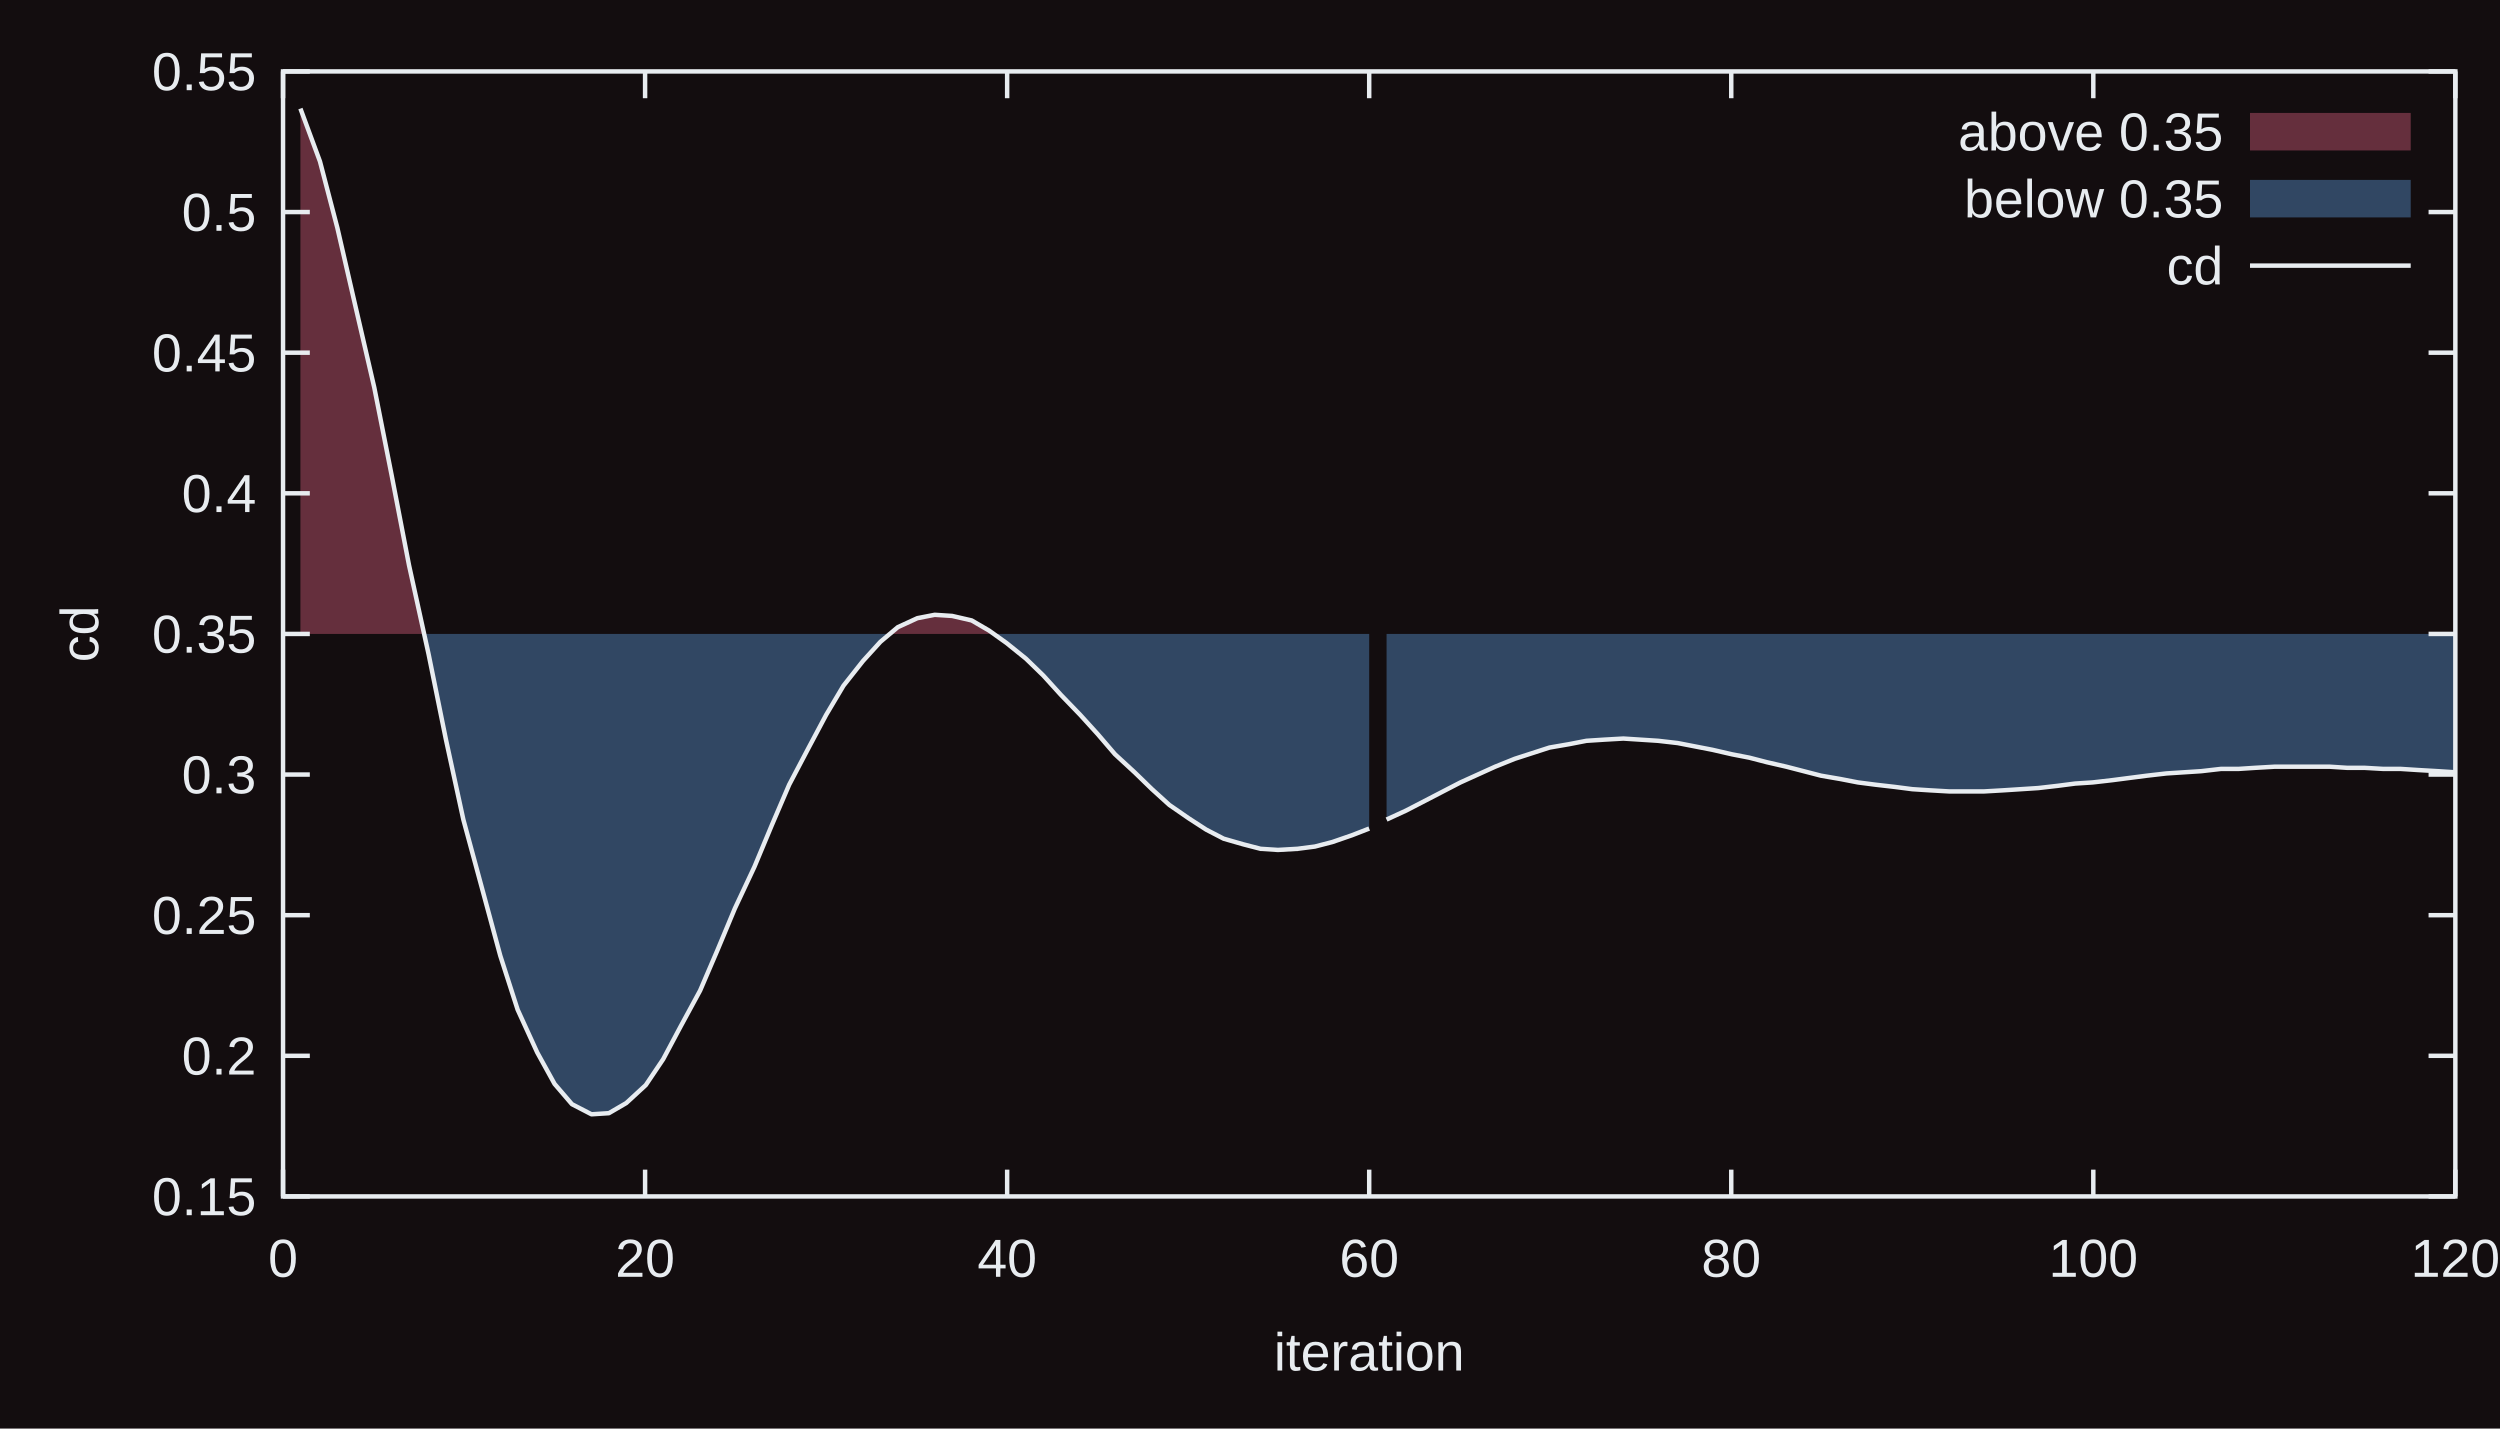
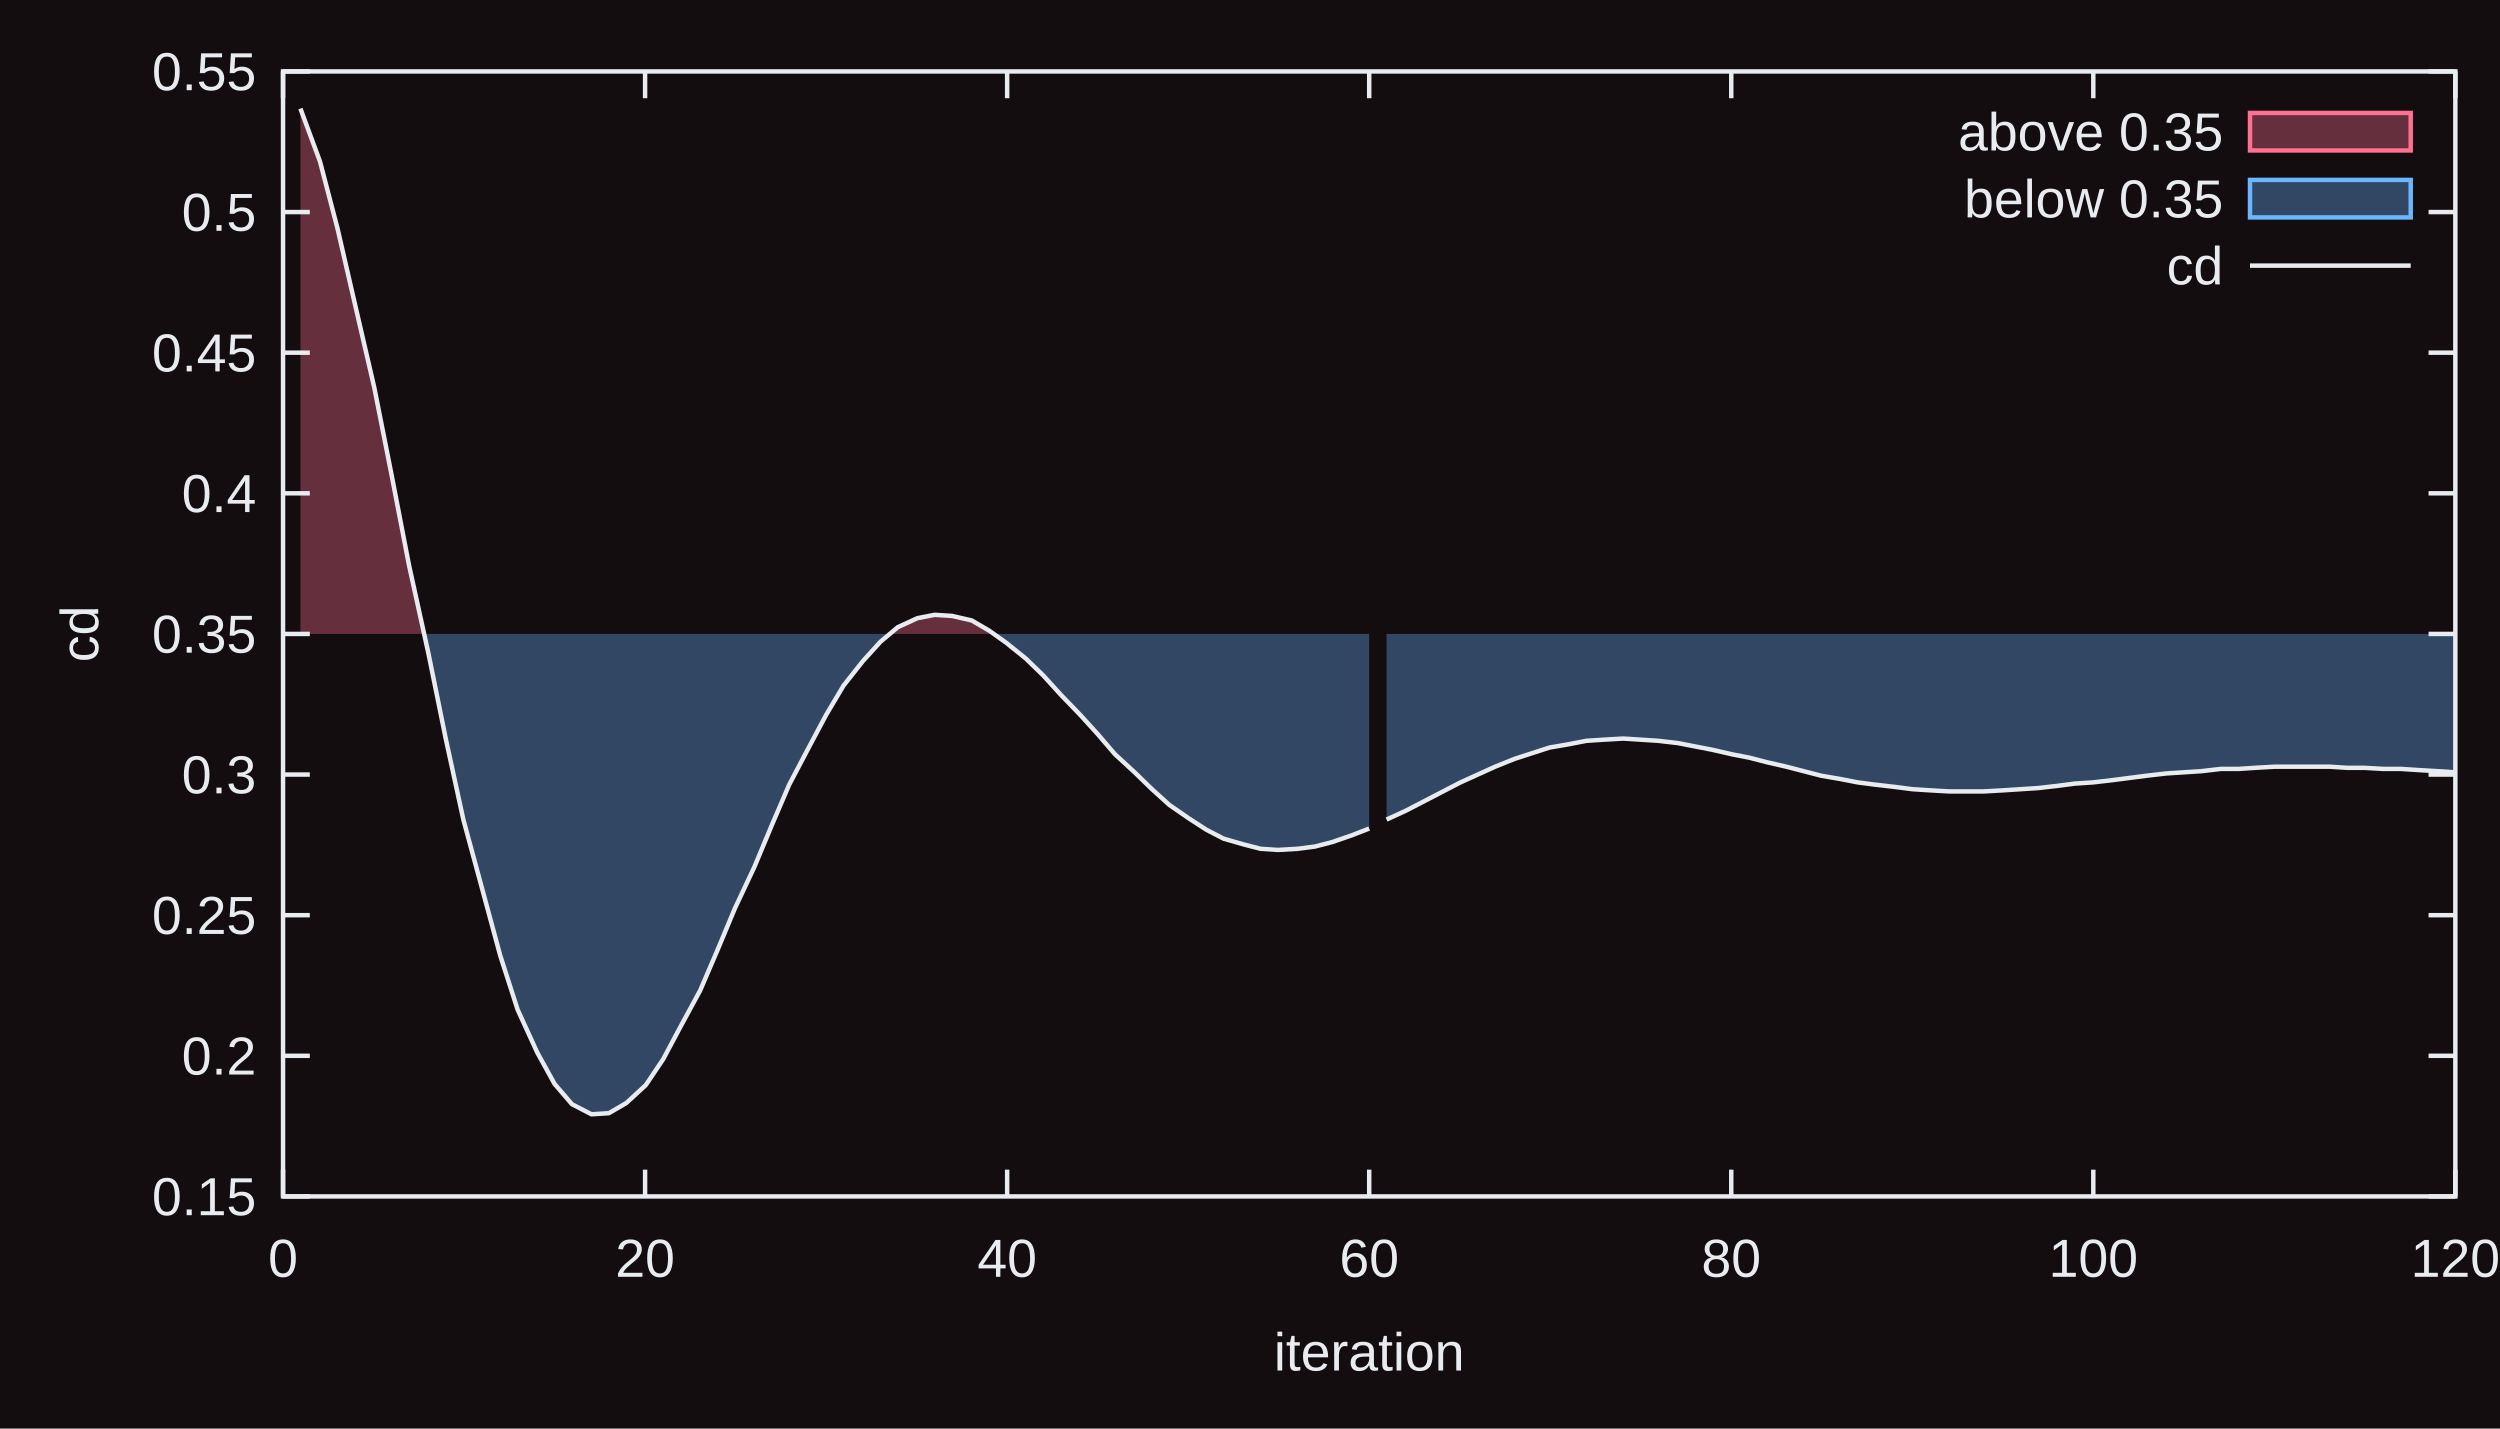
<svg xmlns="http://www.w3.org/2000/svg" width="560" height="320" viewBox="0 0 560 320" font-family="Arial,Helvetica,sans-serif" font-size="12" fill="#e8ecf0" data-theme="night" data-frame="#e8ecf0" data-grid-color="#5c4950">
  <rect x="0" y="0" width="560" height="320" fill="#130d0f" stroke="none" stroke-width="0" />
  <g class="fs-axes" data-area="63.4 550 16 268" data-x="0 1.2e2" data-y="1.5e-1 5.5e-1" data-log="0 0" data-grid="0" data-font-size="12" data-xformat="%h" data-yformat="%h">
    <g class="fs-grid" display="none">
      <polyline fill="none" stroke="#5c4950" stroke-width="0.5" stroke-dasharray="2,3" points="63.4,268 63.4,16" />
      <polyline fill="none" stroke="#5c4950" stroke-width="0.5" stroke-dasharray="2,3" points="144.5,268 144.5,16" />
      <polyline fill="none" stroke="#5c4950" stroke-width="0.5" stroke-dasharray="2,3" points="225.6,268 225.6,16" />
      <polyline fill="none" stroke="#5c4950" stroke-width="0.5" stroke-dasharray="2,3" points="306.7,268 306.7,16" />
      <polyline fill="none" stroke="#5c4950" stroke-width="0.5" stroke-dasharray="2,3" points="387.8,268 387.8,16" />
      <polyline fill="none" stroke="#5c4950" stroke-width="0.5" stroke-dasharray="2,3" points="468.9,268 468.9,16" />
      <polyline fill="none" stroke="#5c4950" stroke-width="0.5" stroke-dasharray="2,3" points="550,268 550,16" />
      <polyline fill="none" stroke="#5c4950" stroke-width="0.5" stroke-dasharray="2,3" points="63.4,268 550,268" />
      <polyline fill="none" stroke="#5c4950" stroke-width="0.5" stroke-dasharray="2,3" points="63.4,236.5 550,236.5" />
      <polyline fill="none" stroke="#5c4950" stroke-width="0.5" stroke-dasharray="2,3" points="63.4,205 550,205" />
      <polyline fill="none" stroke="#5c4950" stroke-width="0.5" stroke-dasharray="2,3" points="63.4,173.5 550,173.5" />
      <polyline fill="none" stroke="#5c4950" stroke-width="0.5" stroke-dasharray="2,3" points="63.4,142 550,142" />
      <polyline fill="none" stroke="#5c4950" stroke-width="0.5" stroke-dasharray="2,3" points="63.4,110.5 550,110.5" />
      <polyline fill="none" stroke="#5c4950" stroke-width="0.5" stroke-dasharray="2,3" points="63.4,79 550,79" />
      <polyline fill="none" stroke="#5c4950" stroke-width="0.5" stroke-dasharray="2,3" points="63.4,47.5 550,47.5" />
      <polyline fill="none" stroke="#5c4950" stroke-width="0.5" stroke-dasharray="2,3" points="63.4,16 550,16" />
    </g>
    <svg class="fs-plot" x="63.4" y="16" width="486.6" height="252" viewBox="0 0 1 1" preserveAspectRatio="none" overflow="hidden">
      <g class="fs-series" data-series="1">
        <path fill="#ff7092" fill-opacity="0.35" stroke="none" vector-effect="non-scaling-stroke" d="M0.008,0.033 0.017,0.08 0.025,0.139 0.033,0.206 0.042,0.281 0.05,0.359 0.058,0.439 0.065,0.5 0.067,0.5 0.075,0.5 0.083,0.5 0.092,0.5 0.1,0.5 0.108,0.5 0.117,0.5 0.125,0.5 0.133,0.5 0.142,0.5 0.15,0.5 0.158,0.5 0.167,0.5 0.175,0.5 0.183,0.5 0.192,0.5 0.2,0.5 0.208,0.5 0.217,0.5 0.225,0.5 0.233,0.5 0.242,0.5 0.25,0.5 0.258,0.5 0.267,0.5 0.275,0.5 0.279,0.5 0.283,0.494 0.292,0.486 0.3,0.483 0.308,0.484 0.317,0.488 0.325,0.497 0.327,0.5 0.333,0.5 0.342,0.5 0.35,0.5 0.358,0.5 0.367,0.5 0.375,0.5 0.383,0.5 0.392,0.5 0.4,0.5 0.408,0.5 0.417,0.5 0.425,0.5 0.433,0.5 0.442,0.5 0.45,0.5 0.458,0.5 0.467,0.5 0.475,0.5 0.483,0.5 0.492,0.5 0.5,0.5 0.5,0.5 0.492,0.5 0.483,0.5 0.475,0.5 0.467,0.5 0.458,0.5 0.45,0.5 0.442,0.5 0.433,0.5 0.425,0.5 0.417,0.5 0.408,0.5 0.4,0.5 0.392,0.5 0.383,0.5 0.375,0.5 0.367,0.5 0.358,0.5 0.35,0.5 0.342,0.5 0.333,0.5 0.327,0.5 0.325,0.5 0.317,0.5 0.308,0.5 0.3,0.5 0.292,0.5 0.283,0.5 0.279,0.5 0.275,0.5 0.267,0.5 0.258,0.5 0.25,0.5 0.242,0.5 0.233,0.5 0.225,0.5 0.217,0.5 0.208,0.5 0.2,0.5 0.192,0.5 0.183,0.5 0.175,0.5 0.167,0.5 0.158,0.5 0.15,0.5 0.142,0.5 0.133,0.5 0.125,0.5 0.117,0.5 0.108,0.5 0.1,0.5 0.092,0.5 0.083,0.5 0.075,0.5 0.067,0.5 0.065,0.5 0.058,0.5 0.05,0.5 0.042,0.5 0.033,0.5 0.025,0.5 0.017,0.5 0.008,0.5Z" />
        <path fill="#ff7092" fill-opacity="0.35" stroke="none" vector-effect="non-scaling-stroke" d="M0.508,0.5 0.517,0.5 0.525,0.5 0.533,0.5 0.542,0.5 0.55,0.5 0.558,0.5 0.567,0.5 0.575,0.5 0.583,0.5 0.592,0.5 0.6,0.5 0.608,0.5 0.617,0.5 0.625,0.5 0.633,0.5 0.642,0.5 0.65,0.5 0.658,0.5 0.667,0.5 0.675,0.5 0.683,0.5 0.692,0.5 0.7,0.5 0.708,0.5 0.717,0.5 0.725,0.5 0.733,0.5 0.742,0.5 0.75,0.5 0.758,0.5 0.767,0.5 0.775,0.5 0.783,0.5 0.792,0.5 0.8,0.5 0.808,0.5 0.817,0.5 0.825,0.5 0.833,0.5 0.842,0.5 0.85,0.5 0.858,0.5 0.867,0.5 0.875,0.5 0.883,0.5 0.892,0.5 0.9,0.5 0.908,0.5 0.917,0.5 0.925,0.5 0.933,0.5 0.942,0.5 0.95,0.5 0.958,0.5 0.967,0.5 0.975,0.5 0.983,0.5 0.992,0.5 1,0.5 1,0.5 0.992,0.5 0.983,0.5 0.975,0.5 0.967,0.5 0.958,0.5 0.95,0.5 0.942,0.5 0.933,0.5 0.925,0.5 0.917,0.5 0.908,0.5 0.9,0.5 0.892,0.5 0.883,0.5 0.875,0.5 0.867,0.5 0.858,0.5 0.85,0.5 0.842,0.5 0.833,0.5 0.825,0.5 0.817,0.5 0.808,0.5 0.8,0.5 0.792,0.5 0.783,0.5 0.775,0.5 0.767,0.5 0.758,0.5 0.75,0.5 0.742,0.5 0.733,0.5 0.725,0.5 0.717,0.5 0.708,0.5 0.7,0.5 0.692,0.5 0.683,0.5 0.675,0.5 0.667,0.5 0.658,0.5 0.65,0.5 0.642,0.5 0.633,0.5 0.625,0.5 0.617,0.5 0.608,0.5 0.6,0.5 0.592,0.5 0.583,0.5 0.575,0.5 0.567,0.5 0.558,0.5 0.55,0.5 0.542,0.5 0.533,0.5 0.525,0.5 0.517,0.5 0.508,0.5Z" />
      </g>
      <g class="fs-series" data-series="2">
        <path fill="#6cb6ff" fill-opacity="0.35" stroke="none" vector-effect="non-scaling-stroke" d="M0.008,0.5 0.017,0.5 0.025,0.5 0.033,0.5 0.042,0.5 0.05,0.5 0.058,0.5 0.065,0.5 0.067,0.518 0.075,0.594 0.083,0.665 0.092,0.729 0.1,0.786 0.108,0.834 0.117,0.872 0.125,0.9 0.133,0.918 0.142,0.927 0.15,0.926 0.158,0.917 0.167,0.901 0.175,0.878 0.183,0.849 0.192,0.817 0.2,0.781 0.208,0.744 0.217,0.707 0.225,0.67 0.233,0.634 0.242,0.601 0.25,0.572 0.258,0.546 0.267,0.524 0.275,0.507 0.279,0.5 0.283,0.5 0.292,0.5 0.3,0.5 0.308,0.5 0.317,0.5 0.325,0.5 0.327,0.5 0.333,0.508 0.342,0.522 0.35,0.537 0.358,0.554 0.367,0.572 0.375,0.589 0.383,0.607 0.392,0.623 0.4,0.638 0.408,0.652 0.417,0.664 0.425,0.674 0.433,0.682 0.442,0.687 0.45,0.691 0.458,0.692 0.467,0.691 0.475,0.689 0.483,0.685 0.492,0.679 0.5,0.673 0.5,0.5 0.492,0.5 0.483,0.5 0.475,0.5 0.467,0.5 0.458,0.5 0.45,0.5 0.442,0.5 0.433,0.5 0.425,0.5 0.417,0.5 0.408,0.5 0.4,0.5 0.392,0.5 0.383,0.5 0.375,0.5 0.367,0.5 0.358,0.5 0.35,0.5 0.342,0.5 0.333,0.5 0.327,0.5 0.325,0.5 0.317,0.5 0.308,0.5 0.3,0.5 0.292,0.5 0.283,0.5 0.279,0.5 0.275,0.5 0.267,0.5 0.258,0.5 0.25,0.5 0.242,0.5 0.233,0.5 0.225,0.5 0.217,0.5 0.208,0.5 0.2,0.5 0.192,0.5 0.183,0.5 0.175,0.5 0.167,0.5 0.158,0.5 0.15,0.5 0.142,0.5 0.133,0.5 0.125,0.5 0.117,0.5 0.108,0.5 0.1,0.5 0.092,0.5 0.083,0.5 0.075,0.5 0.067,0.5 0.065,0.5 0.058,0.5 0.05,0.5 0.042,0.5 0.033,0.5 0.025,0.5 0.017,0.5 0.008,0.5Z" />
        <path fill="#6cb6ff" fill-opacity="0.35" stroke="none" vector-effect="non-scaling-stroke" d="M0.508,0.665 0.517,0.657 0.525,0.649 0.533,0.641 0.542,0.632 0.55,0.625 0.558,0.618 0.567,0.611 0.575,0.606 0.583,0.601 0.592,0.598 0.6,0.595 0.608,0.594 0.617,0.593 0.625,0.594 0.633,0.595 0.642,0.597 0.65,0.6 0.658,0.603 0.667,0.607 0.675,0.61 0.683,0.614 0.692,0.618 0.7,0.622 0.708,0.626 0.717,0.629 0.725,0.632 0.733,0.634 0.742,0.636 0.75,0.638 0.758,0.639 0.767,0.64 0.775,0.64 0.783,0.64 0.792,0.639 0.8,0.638 0.808,0.637 0.817,0.635 0.825,0.633 0.833,0.632 0.842,0.63 0.85,0.628 0.858,0.626 0.867,0.624 0.875,0.623 0.883,0.622 0.892,0.62 0.9,0.62 0.908,0.619 0.917,0.618 0.925,0.618 0.933,0.618 0.942,0.618 0.95,0.619 0.958,0.619 0.967,0.62 0.975,0.62 0.983,0.621 0.992,0.622 1,0.623 1,0.5 0.992,0.5 0.983,0.5 0.975,0.5 0.967,0.5 0.958,0.5 0.95,0.5 0.942,0.5 0.933,0.5 0.925,0.5 0.917,0.5 0.908,0.5 0.9,0.5 0.892,0.5 0.883,0.5 0.875,0.5 0.867,0.5 0.858,0.5 0.85,0.5 0.842,0.5 0.833,0.5 0.825,0.5 0.817,0.5 0.808,0.5 0.8,0.5 0.792,0.5 0.783,0.5 0.775,0.5 0.767,0.5 0.758,0.5 0.75,0.5 0.742,0.5 0.733,0.5 0.725,0.5 0.717,0.5 0.708,0.5 0.7,0.5 0.692,0.5 0.683,0.5 0.675,0.5 0.667,0.5 0.658,0.5 0.65,0.5 0.642,0.5 0.633,0.5 0.625,0.5 0.617,0.5 0.608,0.5 0.6,0.5 0.592,0.5 0.583,0.5 0.575,0.5 0.567,0.5 0.558,0.5 0.55,0.5 0.542,0.5 0.533,0.5 0.525,0.5 0.517,0.5 0.508,0.5Z" />
      </g>
      <g class="fs-series" data-series="3">
        <polyline fill="none" stroke="#e8ecf0" stroke-width="1" stroke-linejoin="round" vector-effect="non-scaling-stroke" points="0.008,0.033 0.017,0.08 0.025,0.139 0.033,0.206 0.042,0.281 0.05,0.359 0.058,0.439 0.067,0.518 0.075,0.594 0.083,0.665 0.092,0.729 0.1,0.786 0.108,0.834 0.117,0.872 0.125,0.9 0.133,0.918 0.142,0.927 0.15,0.926 0.158,0.917 0.167,0.901 0.175,0.878 0.183,0.849 0.192,0.817 0.2,0.781 0.208,0.744 0.217,0.707 0.225,0.67 0.233,0.634 0.242,0.601 0.25,0.572 0.258,0.546 0.267,0.524 0.275,0.507 0.283,0.494 0.292,0.486 0.3,0.483 0.308,0.484 0.317,0.488 0.325,0.497 0.333,0.508 0.342,0.522 0.35,0.537 0.358,0.554 0.367,0.572 0.375,0.589 0.383,0.607 0.392,0.623 0.4,0.638 0.408,0.652 0.417,0.664 0.425,0.674 0.433,0.682 0.442,0.687 0.45,0.691 0.458,0.692 0.467,0.691 0.475,0.689 0.483,0.685 0.492,0.679 0.5,0.673" />
        <polyline fill="none" stroke="#e8ecf0" stroke-width="1" stroke-linejoin="round" vector-effect="non-scaling-stroke" points="0.508,0.665 0.517,0.657 0.525,0.649 0.533,0.641 0.542,0.632 0.55,0.625 0.558,0.618 0.567,0.611 0.575,0.606 0.583,0.601 0.592,0.598 0.6,0.595 0.608,0.594 0.617,0.593 0.625,0.594 0.633,0.595 0.642,0.597 0.65,0.6 0.658,0.603 0.667,0.607 0.675,0.61 0.683,0.614 0.692,0.618 0.7,0.622 0.708,0.626 0.717,0.629 0.725,0.632 0.733,0.634 0.742,0.636 0.75,0.638 0.758,0.639 0.767,0.64 0.775,0.64 0.783,0.64 0.792,0.639 0.8,0.638 0.808,0.637 0.817,0.635 0.825,0.633 0.833,0.632 0.842,0.63 0.85,0.628 0.858,0.626 0.867,0.624 0.875,0.623 0.883,0.622 0.892,0.62 0.9,0.62 0.908,0.619 0.917,0.618 0.925,0.618 0.933,0.618 0.942,0.618 0.95,0.619 0.958,0.619 0.967,0.62 0.975,0.62 0.983,0.621 0.992,0.622 1,0.623" />
      </g>
    </svg>
    <rect x="63.4" y="16" width="486.6" height="252" fill="none" stroke="#e8ecf0" stroke-width="1" />
    <g class="fs-xticks">
      <polyline fill="none" stroke="#e8ecf0" stroke-width="1" points="63.4,268 63.4,262" />
      <polyline fill="none" stroke="#e8ecf0" stroke-width="1" points="63.4,16 63.4,22" />
      <text x="63.4" y="286" text-anchor="middle">0</text>
      <polyline fill="none" stroke="#e8ecf0" stroke-width="1" points="144.5,268 144.5,262" />
      <polyline fill="none" stroke="#e8ecf0" stroke-width="1" points="144.5,16 144.5,22" />
      <text x="144.5" y="286" text-anchor="middle">20</text>
      <polyline fill="none" stroke="#e8ecf0" stroke-width="1" points="225.6,268 225.6,262" />
      <polyline fill="none" stroke="#e8ecf0" stroke-width="1" points="225.6,16 225.6,22" />
      <text x="225.6" y="286" text-anchor="middle">40</text>
      <polyline fill="none" stroke="#e8ecf0" stroke-width="1" points="306.7,268 306.7,262" />
      <polyline fill="none" stroke="#e8ecf0" stroke-width="1" points="306.7,16 306.7,22" />
      <text x="306.7" y="286" text-anchor="middle">60</text>
      <polyline fill="none" stroke="#e8ecf0" stroke-width="1" points="387.8,268 387.8,262" />
      <polyline fill="none" stroke="#e8ecf0" stroke-width="1" points="387.8,16 387.8,22" />
      <text x="387.8" y="286" text-anchor="middle">80</text>
      <polyline fill="none" stroke="#e8ecf0" stroke-width="1" points="468.9,268 468.9,262" />
      <polyline fill="none" stroke="#e8ecf0" stroke-width="1" points="468.9,16 468.9,22" />
      <text x="468.9" y="286" text-anchor="middle">100</text>
      <polyline fill="none" stroke="#e8ecf0" stroke-width="1" points="550,268 550,262" />
      <polyline fill="none" stroke="#e8ecf0" stroke-width="1" points="550,16 550,22" />
      <text x="550" y="286" text-anchor="middle">120</text>
    </g>
    <g class="fs-yticks">
      <polyline fill="none" stroke="#e8ecf0" stroke-width="1" points="63.4,268 69.4,268" />
      <polyline fill="none" stroke="#e8ecf0" stroke-width="1" points="550,268 544,268" />
      <text x="57.4" y="272.2" text-anchor="end">0.15</text>
      <polyline fill="none" stroke="#e8ecf0" stroke-width="1" points="63.4,236.5 69.4,236.5" />
      <polyline fill="none" stroke="#e8ecf0" stroke-width="1" points="550,236.5 544,236.5" />
      <text x="57.4" y="240.7" text-anchor="end">0.2</text>
      <polyline fill="none" stroke="#e8ecf0" stroke-width="1" points="63.4,205 69.4,205" />
      <polyline fill="none" stroke="#e8ecf0" stroke-width="1" points="550,205 544,205" />
      <text x="57.4" y="209.2" text-anchor="end">0.25</text>
      <polyline fill="none" stroke="#e8ecf0" stroke-width="1" points="63.4,173.5 69.4,173.5" />
      <polyline fill="none" stroke="#e8ecf0" stroke-width="1" points="550,173.5 544,173.5" />
      <text x="57.4" y="177.7" text-anchor="end">0.3</text>
      <polyline fill="none" stroke="#e8ecf0" stroke-width="1" points="63.4,142 69.4,142" />
      <polyline fill="none" stroke="#e8ecf0" stroke-width="1" points="550,142 544,142" />
      <text x="57.4" y="146.2" text-anchor="end">0.35</text>
      <polyline fill="none" stroke="#e8ecf0" stroke-width="1" points="63.4,110.5 69.4,110.5" />
      <polyline fill="none" stroke="#e8ecf0" stroke-width="1" points="550,110.5 544,110.5" />
      <text x="57.4" y="114.7" text-anchor="end">0.4</text>
      <polyline fill="none" stroke="#e8ecf0" stroke-width="1" points="63.4,79 69.4,79" />
      <polyline fill="none" stroke="#e8ecf0" stroke-width="1" points="550,79 544,79" />
      <text x="57.4" y="83.2" text-anchor="end">0.45</text>
      <polyline fill="none" stroke="#e8ecf0" stroke-width="1" points="63.4,47.5 69.4,47.5" />
      <polyline fill="none" stroke="#e8ecf0" stroke-width="1" points="550,47.5 544,47.5" />
      <text x="57.4" y="51.7" text-anchor="end">0.5</text>
      <polyline fill="none" stroke="#e8ecf0" stroke-width="1" points="63.4,16 69.4,16" />
      <polyline fill="none" stroke="#e8ecf0" stroke-width="1" points="550,16 544,16" />
      <text x="57.4" y="20.2" text-anchor="end">0.55</text>
    </g>
    <text x="306.7" y="307" text-anchor="middle">iteration</text>
    <text x="22" y="142" text-anchor="middle" transform="rotate(-90 22 142)">cd</text>
    <g class="fs-key-entry" data-series="1">
-       <path fill="#ff7092" fill-opacity="0.35" stroke="none" d="M504,33.7 540,33.7 540,25.3 504,25.3Z" />
+       <path fill="#ff7092" fill-opacity="0.35" stroke="#ff7092" stroke-width="1" stroke-linejoin="miter" d="M504,33.7 540,33.7 540,25.3 504,25.3Z" />
      <text x="498" y="33.7" text-anchor="end">above 0.35</text>
    </g>
    <g class="fs-key-entry" data-series="2">
-       <path fill="#6cb6ff" fill-opacity="0.35" stroke="none" d="M504,48.7 540,48.7 540,40.3 504,40.3Z" />
+       <path fill="#6cb6ff" fill-opacity="0.35" stroke="#6cb6ff" stroke-width="1" stroke-linejoin="miter" d="M504,48.7 540,48.7 540,40.3 504,40.3Z" />
      <text x="498" y="48.7" text-anchor="end">below 0.35</text>
    </g>
    <g class="fs-key-entry" data-series="3">
      <polyline fill="none" stroke="#e8ecf0" stroke-width="1" points="504,59.5 540,59.5" />
      <text x="498" y="63.7" text-anchor="end">cd</text>
    </g>
  </g>
</svg>
